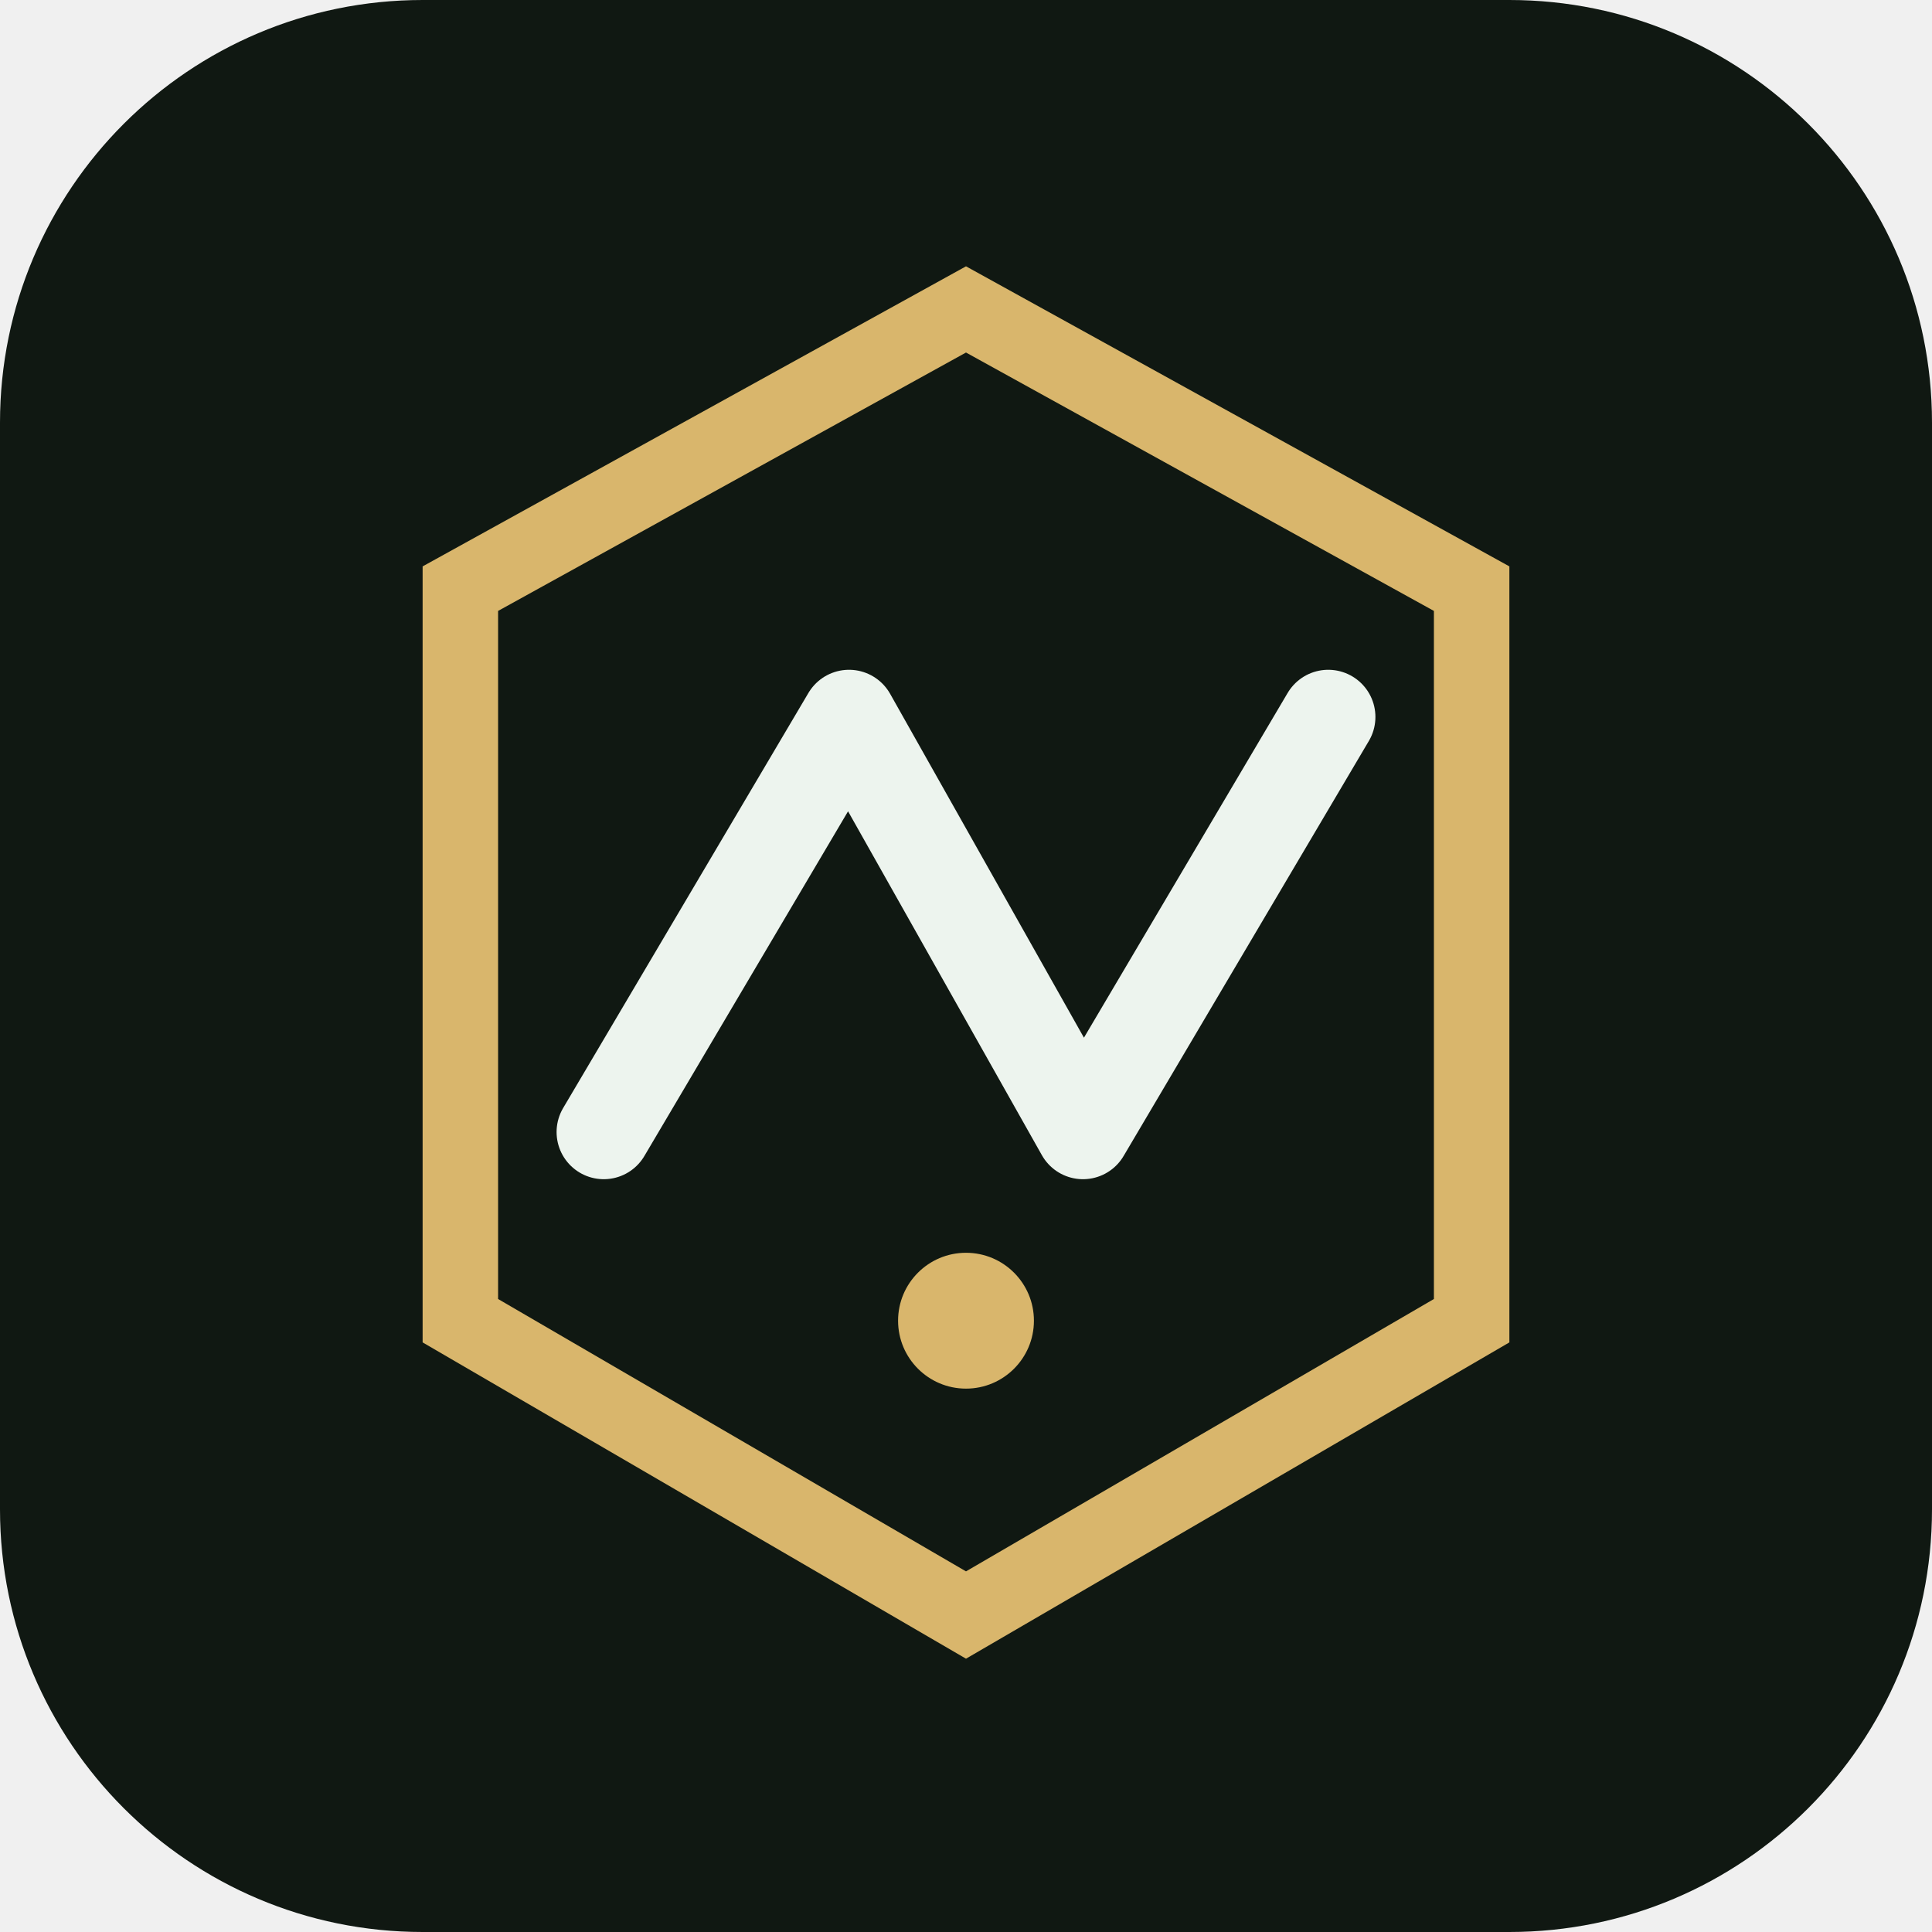
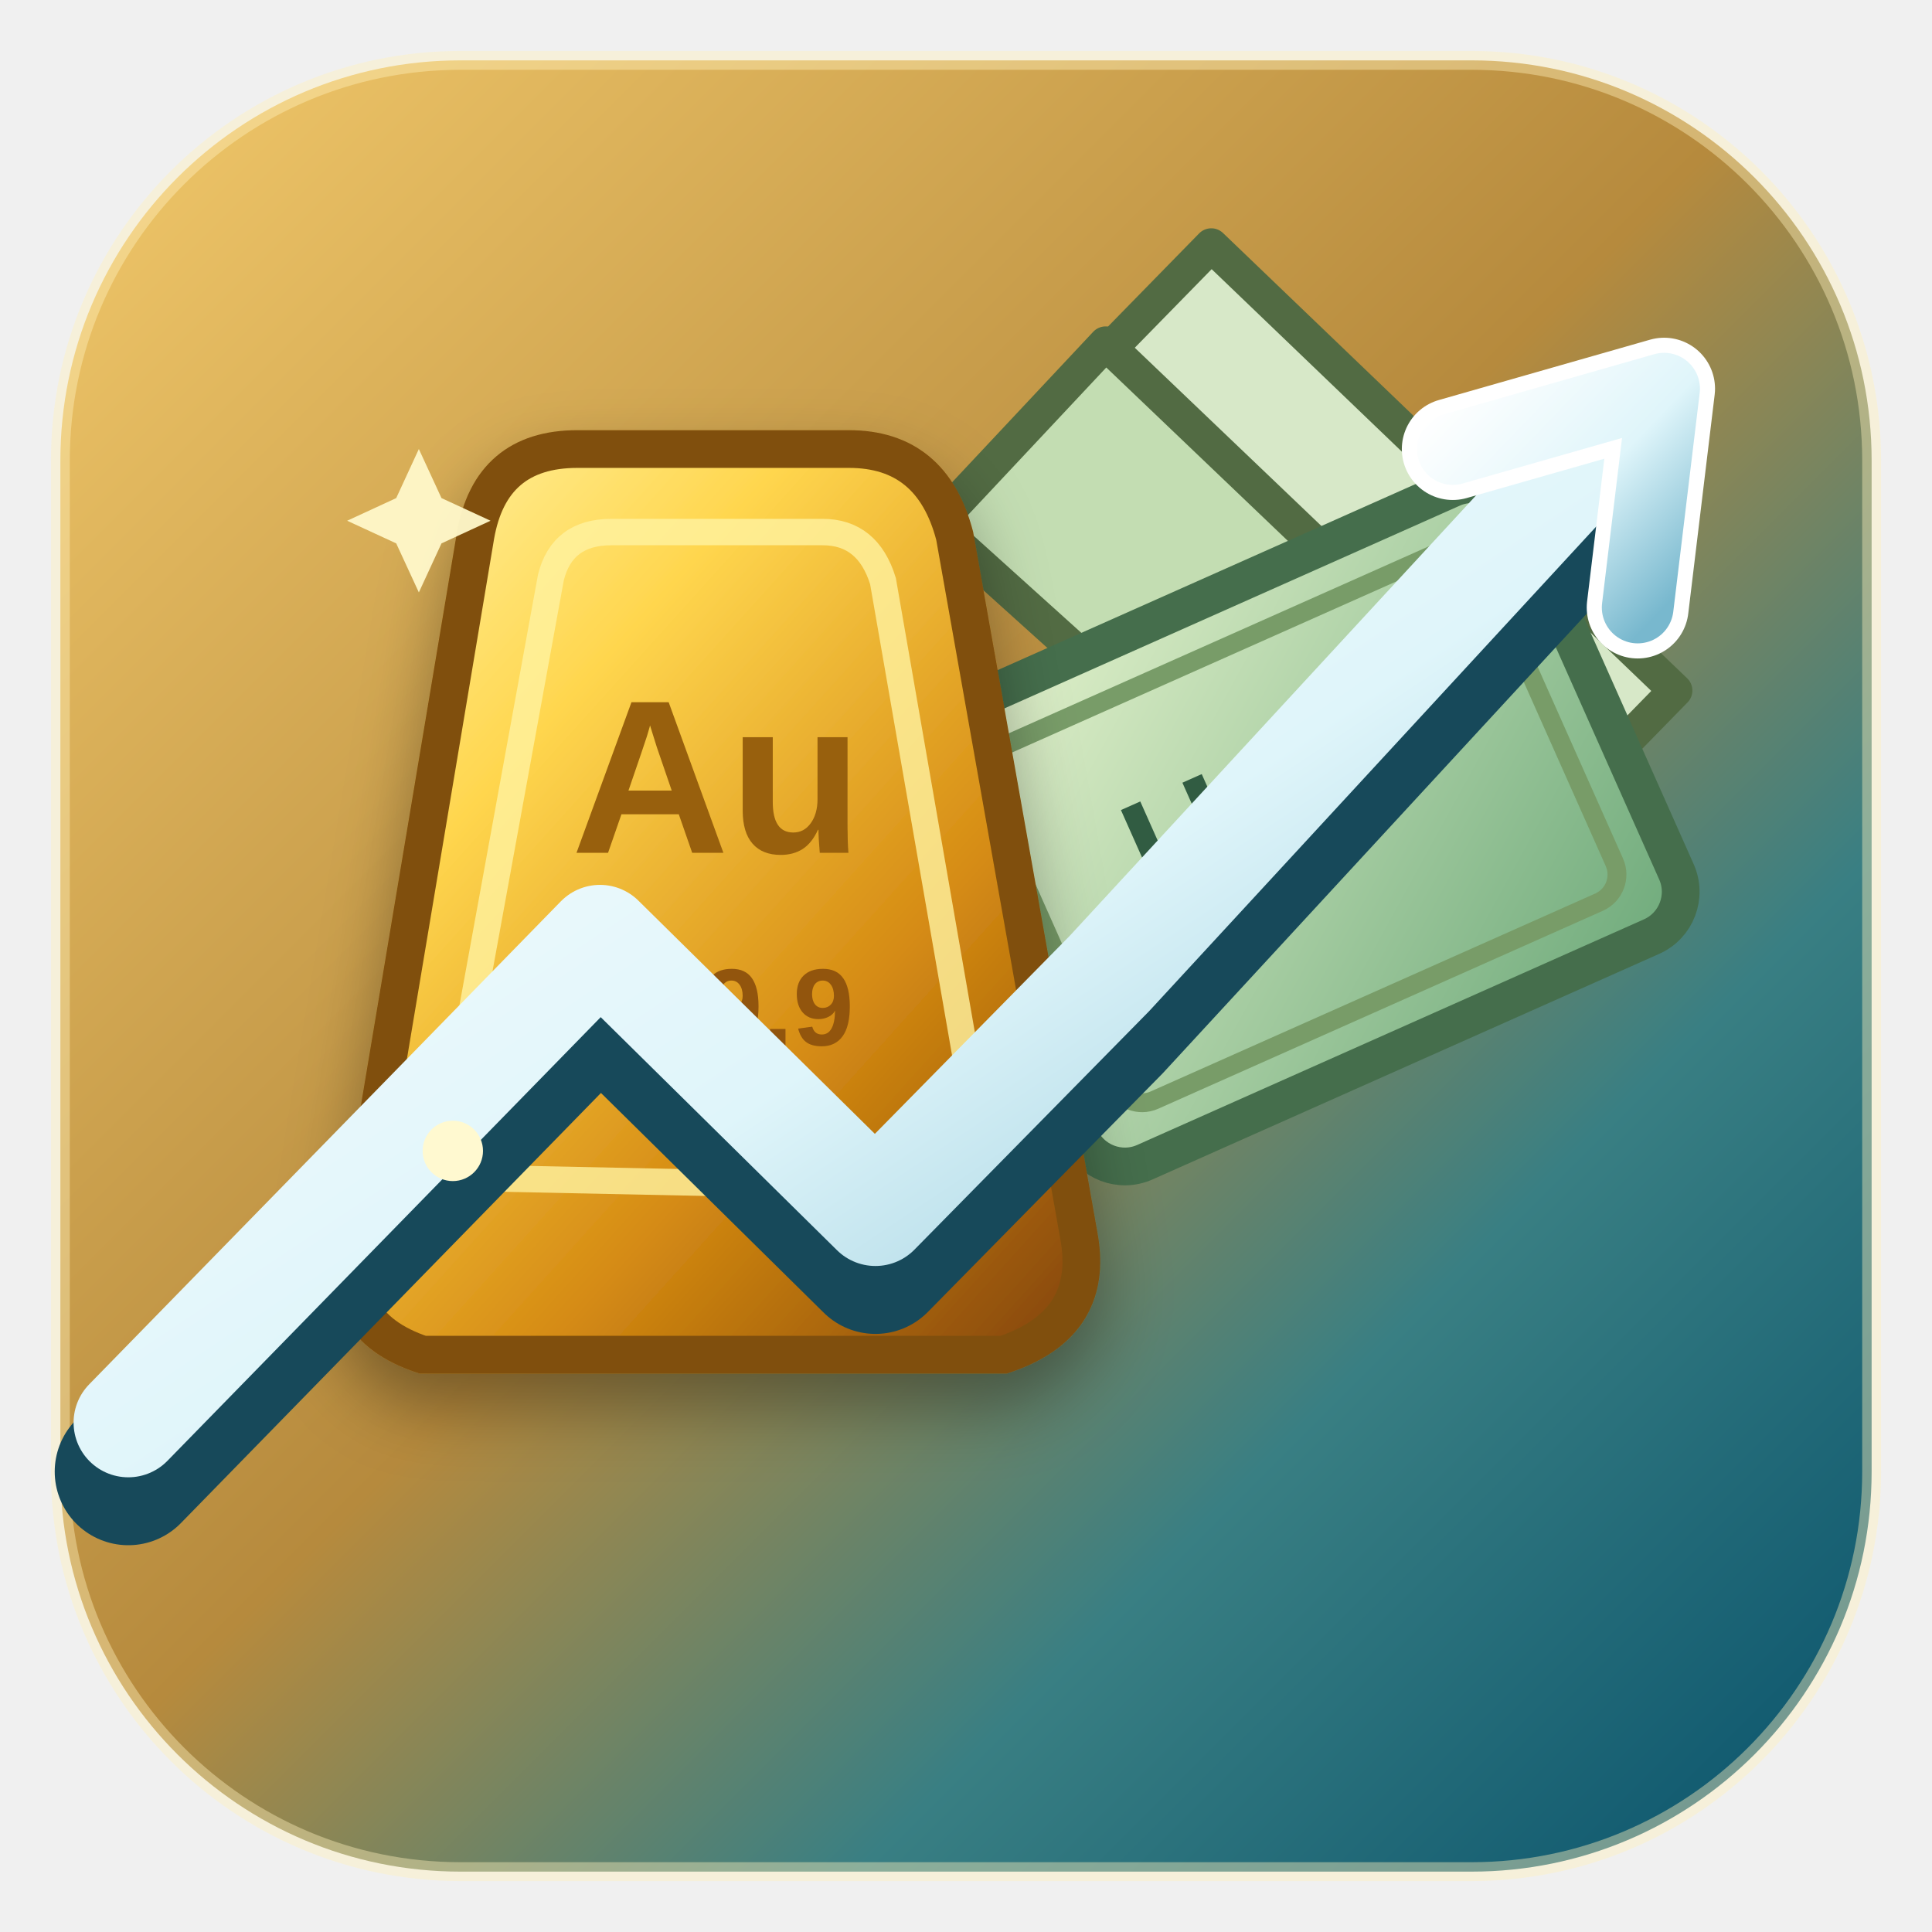
<svg xmlns="http://www.w3.org/2000/svg" viewBox="0 0 512 512">
-   <rect width="512" height="512" rx="112" fill="#101812" />
-   <path d="M256 82 390 156 390 350 256 428 122 350 122 156Z" fill="none" stroke="#d9b66c" stroke-width="20" />
-   <path d="M160 300 225 190 287 300 352 190" fill="none" stroke="#edf4ee" stroke-width="25" stroke-linecap="round" stroke-linejoin="round" />
-   <circle cx="256" cy="350" r="18" fill="#d9b66c" />
+   <defs>
+     <linearGradient id="bg" x1="0" y1="0" x2="1" y2="1">
+       <stop stop-color="#f2c96b" />
+       <stop offset=".48" stop-color="#b68a3d" />
+       <stop offset=".72" stop-color="#397f83" />
+       <stop offset="1" stop-color="#07516b" />
+     </linearGradient>
+     <linearGradient id="gold" x1="0" y1="0" x2=".9" y2="1">
+       <stop stop-color="#fff4a7" />
+       <stop offset=".3" stop-color="#ffd64e" />
+       <stop offset=".68" stop-color="#d58b13" />
+       <stop offset="1" stop-color="#8c4c08" />
+     </linearGradient>
+     <linearGradient id="bill" x1="0" y1="0" x2="1" y2="1">
+       <stop stop-color="#e8f5cf" />
+       <stop offset="1" stop-color="#6eaa7b" />
+     </linearGradient>
+     <linearGradient id="arrow" x1="0" y1="0" x2="1" y2="1">
+       <stop stop-color="#fff" />
+       <stop offset=".55" stop-color="#dff5fa" />
+       <stop offset="1" stop-color="#78b8ce" />
+     </linearGradient>
+     <filter id="shadow" x="-30%" y="-30%" width="160%" height="170%">
+       <feGaussianBlur in="SourceAlpha" stdDeviation="9" />
+       <feOffset dy="9" />
+       <feComponentTransfer>
+         <feFuncA type="linear" slope=".35" />
+       </feComponentTransfer>
+       <feMerge>
+         <feMergeNode />
+         <feMergeNode in="SourceGraphic" />
+       </feMerge>
+     </filter>
+   </defs>
+   <rect x="16" y="16" width="480" height="480" rx="106" fill="url(#bg)" stroke="#fff1bd" stroke-opacity=".42" stroke-width="5" />
+   <path d="M276 111 321 65 444 183 402 226Z" fill="#d7e8c8" stroke="#526b43" stroke-width="9" stroke-linejoin="round" />
+   <path d="M248 139 293 91 426 218 380 258Z" fill="#c3ddb2" stroke="#526b43" stroke-width="9" stroke-linejoin="round" />
+   <g transform="rotate(-24 347 224)">
+     <rect x="260" y="153" width="173" height="130" rx="13" fill="url(#bill)" stroke="#456e4c" stroke-width="10" />
+     <rect x="274" y="167" width="145" height="102" rx="8" fill="none" stroke="#789c68" stroke-width="5" />
+     <text x="344" y="222" font-family="Arial,sans-serif" font-size="39" font-weight="bold" fill="#315c42" text-anchor="middle">USD</text>
+     <text x="401" y="190" font-family="Arial,sans-serif" font-size="24" font-weight="bold" fill="#315c42">$</text>
+   </g>
+   <g filter="url(#shadow)">
+     <path d="M95 327 126 142 Q130 119 153 119 H225 Q247 119 253 142 L286 328 Q290 351 266 359 H112 Q88 351 95 327Z" fill="url(#gold)" stroke="#80500d" stroke-width="10" />
+     <path d="M117 312 146 153 Q149 141 162 141 H218 Q230 141 234 154 L262 315Z" fill="none" stroke="#fff2a0" stroke-width="7" opacity=".8" />
+     <text x="190" y="226" font-family="Arial,sans-serif" font-size="58" font-weight="bold" fill="#98600c" text-anchor="middle">Au</text>
+     <text x="190" y="277" font-family="Arial,sans-serif" font-size="29" font-weight="bold" fill="#92550b" text-anchor="middle">999.9</text>
+   </g>
+   <path d="M34 390 159 262 232 334 294 271 425 129" fill="none" stroke="#17495a" stroke-width="39" stroke-linecap="round" stroke-linejoin="round" />
+   <path d="M34 377 159 249 232 321 294 258 425 116" fill="none" stroke="url(#arrow)" stroke-width="29" stroke-linecap="round" stroke-linejoin="round" />
+   <path d="m385 119 56-16-7 58" fill="none" stroke="#fff" stroke-width="27" stroke-linecap="round" stroke-linejoin="round" />
+   <path d="M385 119 441 103 434 161" fill="none" stroke="url(#arrow)" stroke-width="19" stroke-linecap="round" stroke-linejoin="round" />
+   <path d="M105 132 111 119 117 132 130 138 117 144 111 157 105 144 92 138Z" fill="#fff8c9" opacity=".95" />
+   <circle cx="120" cy="305" r="8" fill="#fff9d0" />
</svg>
